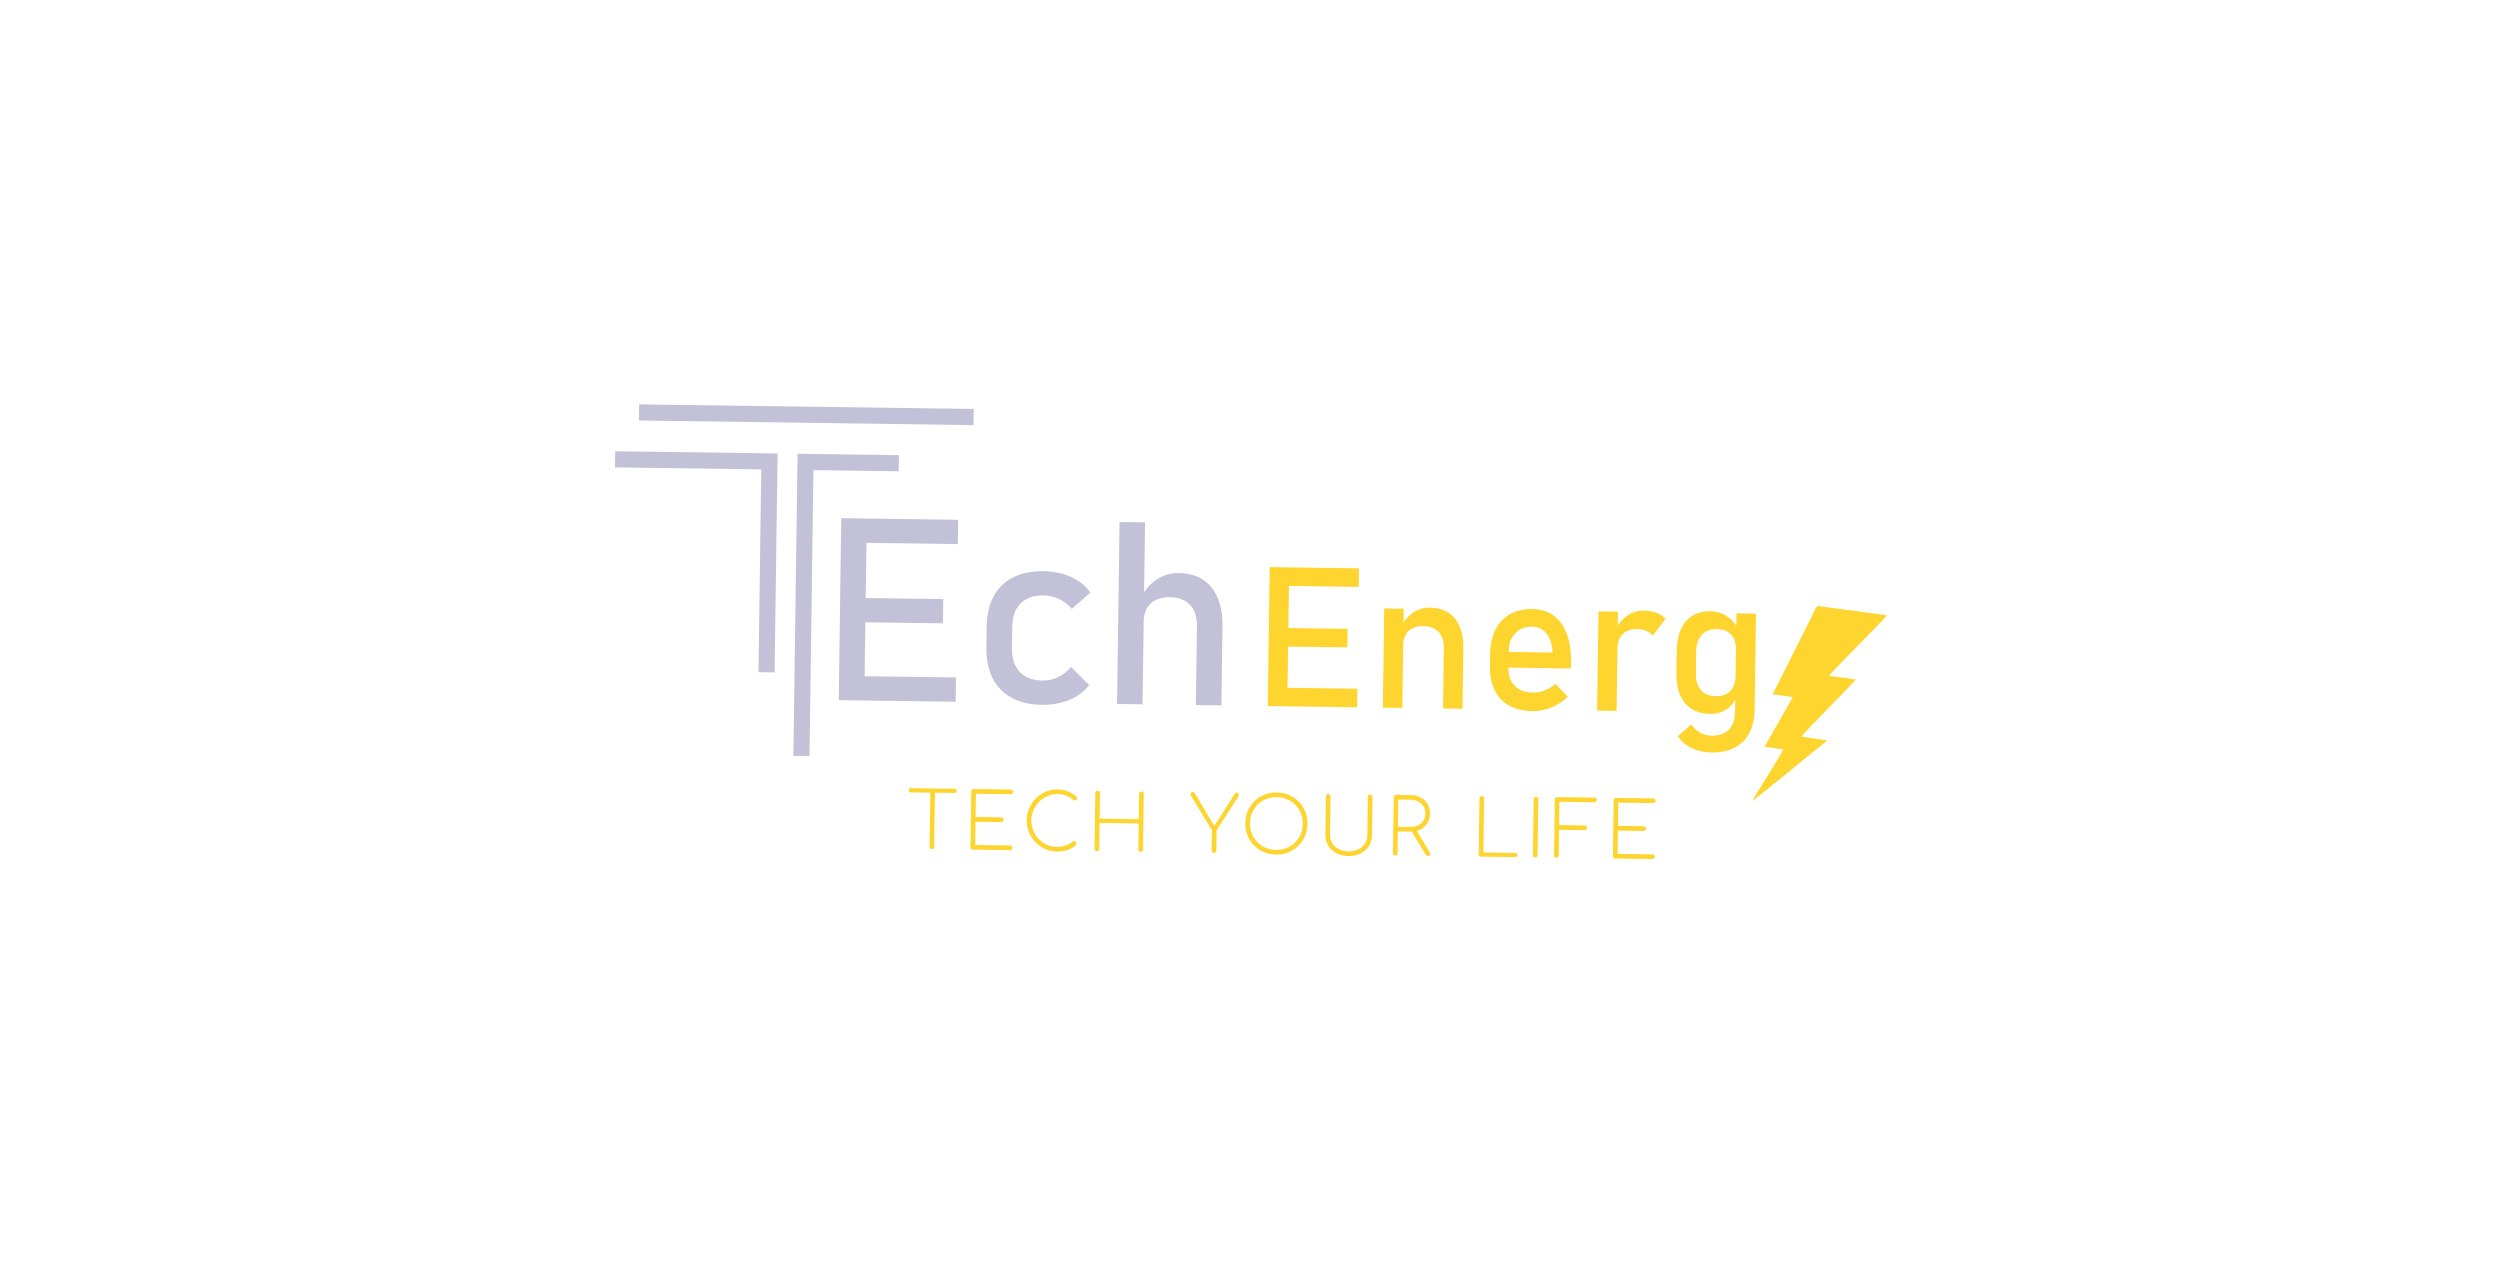
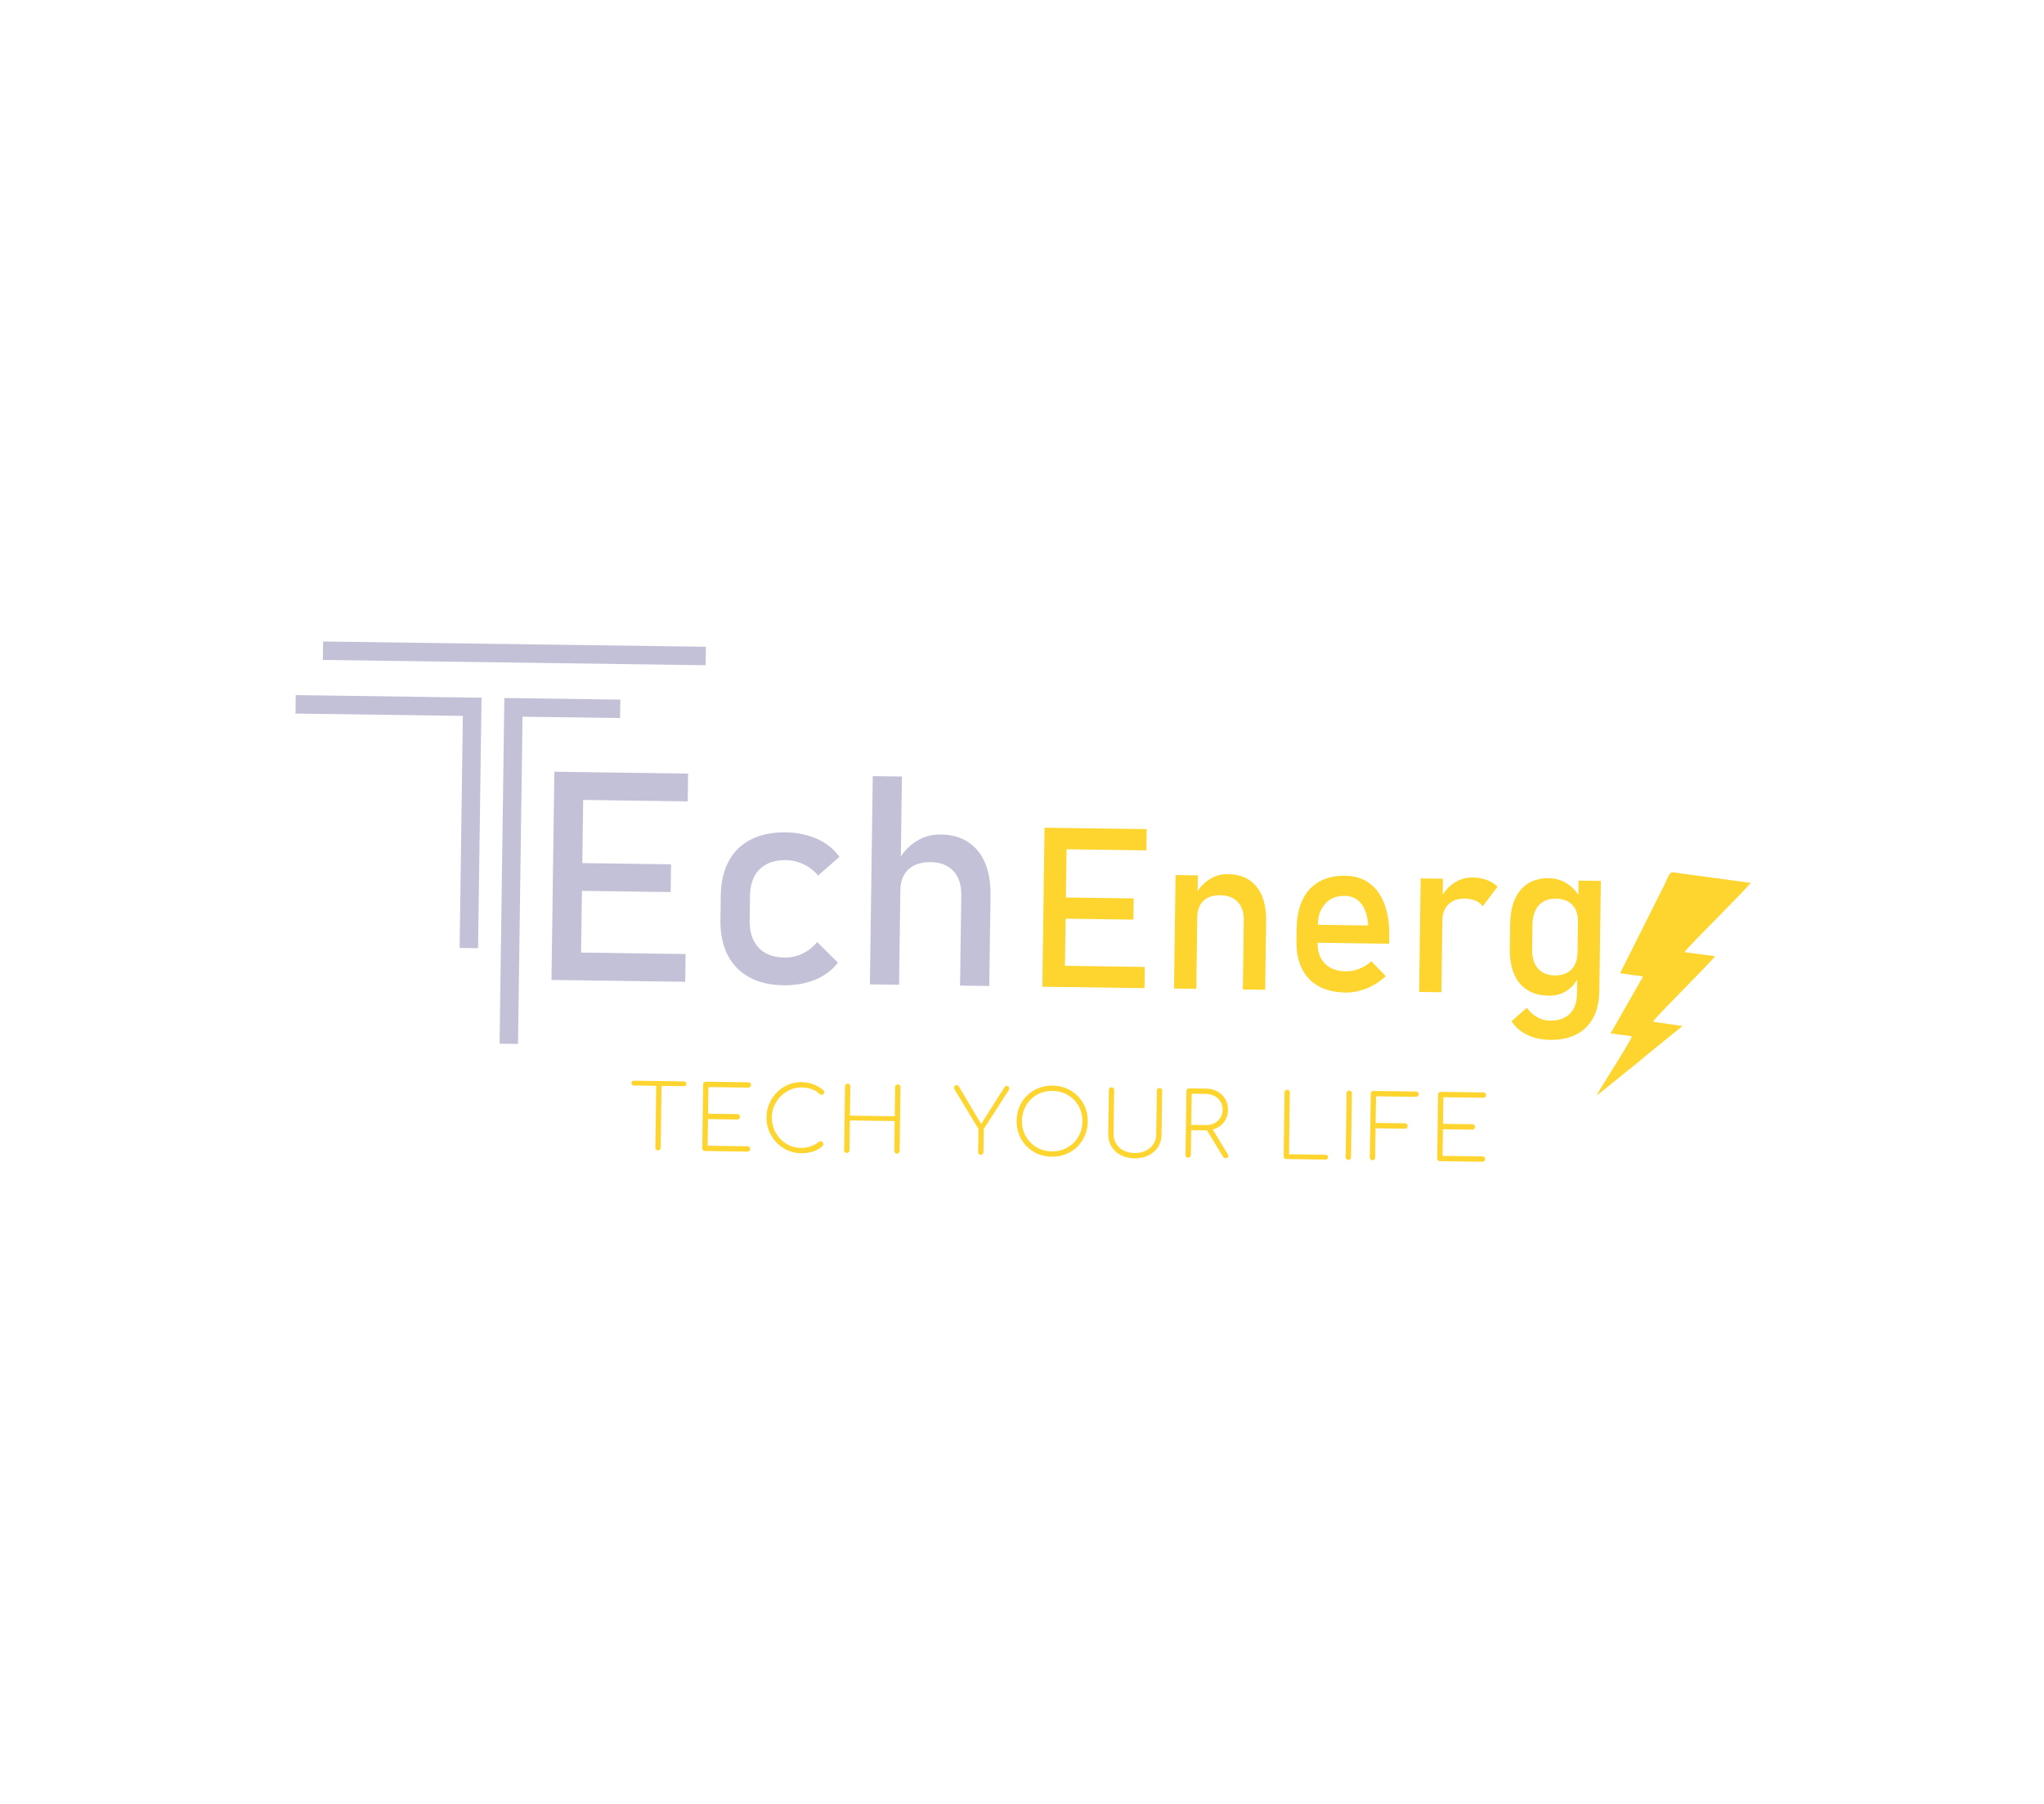
- <svg xmlns="http://www.w3.org/2000/svg" xml:space="preserve" width="2966.86mm" height="1500mm" version="1.1" style="shape-rendering:geometricPrecision; text-rendering:geometricPrecision; image-rendering:optimizeQuality; fill-rule:evenodd; clip-rule:evenodd" viewBox="0 0 29668.6 20990.28">
+ <svg xmlns="http://www.w3.org/2000/svg" xml:space="preserve" width="1700mm" height="1500mm" version="1.1" style="shape-rendering:geometricPrecision; text-rendering:geometricPrecision; image-rendering:optimizeQuality; fill-rule:evenodd; clip-rule:evenodd" viewBox="0 0 29668.6 20990.28">
  <defs>
    <style type="text/css">
   
    .fil2 {fill:#FDD52E}
    .fil1 {fill:#FDD52E;fill-rule:nonzero}
    .fil0 {fill:#C2C1D8;fill-rule:nonzero}
   
  </style>
  </defs>
  <g id="Camada_x0020_1">
    <path class="fil0" d="M8252.06 8608.15l218.46 3.02 1517.2 20.94 -5.57 403.59 -1517.2 -20.94 -12.65 916.42 1288.08 17.78 -5.56 402.87 -1288.08 -17.78 -12.36 895.85 1517.18 20.94 -5.56 402.87 -1517.18 -20.94 -218.48 -3.01 -205.69 -2.84 41.72 -3021.6 205.69 2.83zm-3562.1 -1892.81l5556.41 76.69 -3.71 267.69 -5556.39 -76.69 3.69 -267.69zm2898.39 823.91l1415.44 19.54 -3.7 267.69 -1415.43 -19.54 -65.53 4748.67 -267.71 -3.69 65.56 -4748.67 3.69 -267.7 267.68 3.7zm-916.83 3623.17l46.48 -3367.44 -2429.33 -33.53 3.69 -267.69 2429.34 33.53 267.68 3.69 -3.69 267.7 -46.47 3367.43 -267.7 -3.69zm4705.41 542.25c-196.48,-2.71 -364.07,-41.9 -502.08,-116.88 -138.01,-75.69 -242.94,-183.56 -314.77,-325.01 -71.12,-140.75 -105.68,-310.06 -102.95,-507.97l4.91 -355.35c2.7,-195.76 41.89,-361.93 116.85,-499.24 75.67,-138.01 183.54,-242.22 323.55,-312.66 140.05,-71.13 308.65,-104.98 505.13,-102.27 112.07,1.55 217.55,16.48 316.48,44.81 98.94,28.33 187.06,68.56 265.79,121.43 78.02,52.15 143.11,115.48 194.61,189.26l-309.5 270.29c-60.05,-70.36 -130.25,-124.54 -211.99,-163.27 -81.07,-37.99 -165.92,-58.33 -254.59,-59.56 -163.14,-2.25 -290.71,42.1 -382.08,132.36 -91.34,90.25 -137.79,218.03 -140.09,384.71l-4.92 355.35c-2.33,170.24 40.52,302.07 127.93,396.22 88.07,94.14 215.09,142.72 379.64,144.99 90.09,1.25 176.21,-18.14 258.33,-56.72 82.83,-39.3 153.83,-95.09 214.44,-168.02l301.62 299.29c-54.91,71.59 -122.41,131.67 -201.85,181.65 -80.14,49.27 -169.33,86.36 -269,111.22 -99.64,24.87 -204.12,36.91 -315.46,35.37zm2576.18 -1303.13c2.1,-152.5 -35.28,-270.78 -113.59,-354.86 -77.57,-84.08 -187.64,-127.46 -330.2,-129.43 -139.04,-1.92 -245.94,32.8 -322.83,104.09 -76.17,70.6 -115.88,172.22 -117.7,303.44l-18.93 1371.77 -423.44 -5.84 41.71 -3021.6 423.43 5.84 -16.02 1160.08c60.86,-91.06 134.22,-163.96 220.84,-218.67 108.07,-68.76 227.01,-101.87 357.49,-100.07 234.08,3.24 413.89,82.33 540.16,237.31 126.27,154.99 187.12,372.2 183.28,651.67l-18.08 1309.35 -424.16 -5.85 18.04 -1307.23z" />
    <polygon class="fil1" points="15161.53,9417.86 15318.63,9420.03 15485.44,9422.33 16644.03,9438.32 16639.76,9746.51 15481.2,9730.52 15471.53,10430.33 16455.16,10443.9 16450.9,10751.55 15467.29,10737.98 15457.85,11422.08 16616.41,11438.07 16612.17,11745.72 15453.59,11729.73 15286.77,11727.43 15129.68,11725.26 " />
    <path class="fil1" d="M17063.36 10104.49l323.34 4.47 -3.16 229.24c46.49,-71.07 102.53,-127.84 168.67,-170.07 82.54,-52.51 173.34,-78.33 273.03,-76.96 178.73,2.47 316.05,62.87 412.46,181.22 96.43,118.35 142.9,284.22 139.95,497.62l-13.79 999.89 -323.91 -4.47 13.78 -998.25c1.59,-116.45 -26.94,-206.78 -86.75,-270.98 -59.24,-64.21 -143.29,-97.34 -252.15,-98.85 -106.17,-1.46 -187.8,25.59 -246.54,81.13 -58.19,54.98 -88.54,133.66 -89.94,234.96l-14.39 1042.66 -323.33 -4.47 22.73 -1647.14z" />
    <path class="fil1" d="M19129.36 10826.44l730.13 10.08 0 0c-7.89,-134.46 -41.11,-239.47 -99.66,-314.49 -58.58,-75.59 -138.2,-114.06 -238.95,-115.45 -122.43,-1.69 -218.31,37.07 -286.58,116.85 -68.27,79.23 -102.92,155.67 -104.94,303.01zm-3.61 260.54c-1.88,136.5 33.17,227.44 103.65,301.01 71.04,74.13 172.9,112.37 305.05,114.19 65.55,0.91 130.74,-11.73 195.56,-37.4 64.82,-25.1 123.3,-61.67 174.85,-108.63l0 0 209.4 215.79 0 0c-82.34,76.88 -174.71,136.28 -277.12,177.67 -101.88,41.38 -204.55,61.63 -306.93,60.22 -152.21,-2.1 -282.35,-32.6 -389.34,-90.96 -106.99,-58.91 -188.15,-143.99 -242.96,-255.28 -55.36,-111.27 -81.68,-244.91 -79.51,-401.44l2.55 -185.79c2.25,-163.03 31.26,-301.86 87.56,-416.48 55.75,-114.63 136.05,-201.27 240.87,-259.95 104.28,-58.7 229.81,-87.31 375.52,-85.3 137.58,1.9 254.65,38.19 351.18,107.78 96.01,70.13 168.85,170.81 218.5,301.51 49.68,130.73 72.98,287.6 70.45,469.58l-1.47 107.81 -1037.81 -14.33z" />
    <path class="fil1" d="M20621.4 10153.6l323.35 4.47 -3.16 229.7c46.26,-70.35 101.57,-126.83 165.95,-169.49 81.46,-53.6 170.67,-79.45 267.61,-78.11 75.3,1.04 143.39,12.81 203.76,35.32 60.36,22.51 113,55.18 157.91,98.07l-214.65 283.09c-28.2,-35.63 -64.12,-62.66 -107.22,-81.12 -43.08,-18.49 -92.78,-28.39 -150.21,-29.18 -102.38,-1.41 -182.37,26.21 -240.03,81.76 -57.11,56.1 -86.92,134.22 -88.3,234.44l-14.4 1042.66 -323.33 -4.47 22.72 -1647.14z" />
    <path class="fil1" d="M22475.6 11855.35c-120.78,-1.66 -223.32,-29.62 -307.65,-82.78 -84.31,-53.73 -148.25,-130.98 -191.29,-232.35 -43.01,-100.81 -63.55,-221.91 -61.6,-362.74l5 -362.9c1.97,-141.91 25.31,-262.93 70.01,-362.54 44.72,-100.16 109.15,-175.65 192.74,-227.05 83.6,-50.85 183.62,-76.01 300.08,-74.4 97.49,1.35 186.51,28.03 266.52,80.06 63.14,41.07 116.67,94.51 160.31,160.81l2.84 -206.23 323.91 4.47 -22.05 1597.85c-2.1,151.12 -31.52,280.73 -88.8,387.75 -56.72,107.02 -138.57,188.23 -245.5,242.56 -106.39,54.88 -234.06,80.74 -383.56,78.67 -123.5,-1.7 -234.22,-25.98 -331.08,-73.37 -97.4,-47.4 -172.33,-113.43 -225.36,-197.59l221.58 -195.22c41.98,58.55 91.74,104.2 149.8,136.95 58.6,32.24 119.57,49.33 184.04,50.22 124.03,1.71 220.37,-31.09 289.01,-98.39 68.65,-67.32 103.58,-163.26 105.29,-288.39l2.9 -209.53c-33.58,60.51 -80.53,112.22 -140.84,155.07 -75.49,54.22 -167.41,80.58 -276.3,79.07zm428.7 -1072.15l0.05 -3.25c0.54,-67.97 -11.11,-127.16 -35.48,-176.55 -24.8,-49.64 -61.1,-88.08 -108.94,-114.74 -47.84,-26.66 -105.63,-40.46 -174.41,-41.4 -107.24,-1.49 -190.05,30.96 -250,96.76 -59.41,65.82 -89.97,159.12 -91.63,279.36l-4.95 358.57c-1.64,119.7 26.34,212.73 83.94,278.54 58.13,65.8 140.01,99.44 247.26,100.92 68.78,0.95 126.92,-11.79 175.51,-38.2 48.58,-26.43 85.94,-64.37 112.12,-114.93 25.73,-49.78 39.02,-109.17 40.37,-178.69l0.05 -3.33 6.11 -443.06z" />
    <path class="fil2" d="M23515.83 11529.01l333.55 47.31 -471.02 825.93 309.02 42.19c-31.74,100.1 -476.34,770.54 -509.17,859.49l620.65 -500.77c27.95,-24.13 48.56,-42.5 76.88,-65.97l545.73 -441.46 -431.41 -62.37c96.06,-126.3 870.21,-890.55 903.5,-950.06l-443.8 -60.27c38.35,-66.78 889.93,-904.41 961.57,-1004.77l-1137.75 -153.96c-41.76,-5.63 -83.94,121.71 -103.15,160.26 -32.77,65.77 -62.9,123.41 -94.66,186.83l-559.94 1117.62z" />
    <path class="fil1" d="M9929.15 13099.33c10.26,0.14 18.56,3.47 25,9.99 6.35,6.52 9.45,14.92 9.31,25.26 -0.16,10.26 -3.49,18.65 -10.01,24.99 -6.6,6.35 -15,9.45 -25.25,9.31l-325.85 -4.5 -12.39 897.57c-0.16,11.13 -3.93,20.3 -11.35,27.5 -7.39,7.2 -16.67,10.73 -27.8,10.57 -11.11,-0.15 -20.38,-3.93 -27.58,-11.33 -7.1,-7.41 -10.64,-16.67 -10.48,-27.8l12.39 -897.58 -325.85 -4.49c-10.27,-0.14 -18.66,-3.48 -24.99,-10 -6.35,-6.52 -9.46,-15 -9.31,-25.26 0.14,-10.35 3.47,-18.65 10,-24.99 6.52,-6.35 15,-9.45 25.26,-9.31l728.9 10.07zm301.98 1010.08c-11.22,-0.15 -20.38,-3.93 -27.58,-11.33 -7.2,-7.41 -10.74,-16.67 -10.57,-27.8l12.81 -928.53c0.15,-11.13 3.94,-20.29 11.33,-27.49 7.41,-7.21 16.68,-10.73 27.88,-10.58l619.38 8.55c10.34,0.15 19.24,3.92 26.88,11.33 7.64,7.41 11.34,16.68 11.18,27.81 -0.13,10.34 -4.08,19.25 -11.93,26.88 -7.85,7.63 -16.86,11.42 -27.21,11.27l-580.75 -8.01 -5.33 386.27 426.26 5.89c11.13,0.15 20.3,3.93 27.5,11.33 7.2,7.41 10.72,16.67 10.57,27.89 -0.16,11.13 -3.93,20.47 -11.35,28.1 -7.4,7.64 -16.68,11.43 -27.81,11.27l-426.26 -5.88 -5.33 386.28 580.76 8.01c10.35,0.14 19.24,4.18 26.87,12.02 7.63,7.76 11.34,16.86 11.19,27.2 -0.14,11.13 -4.1,20.29 -11.93,27.49 -7.85,7.2 -16.86,10.72 -27.2,10.58l-619.36 -8.55zm1390.86 32.07c-90.14,-1.24 -173.46,-25.79 -250.1,-73.63 -76.66,-47.84 -137.16,-111.8 -181.53,-191.81 -44.46,-80.09 -65.98,-166.04 -64.71,-257.85 1.27,-91.9 24.97,-177.05 71.1,-255.37 46.21,-78.4 108.02,-140.42 185.52,-186.13 77.41,-45.72 162.16,-67.94 253.97,-66.67 120.24,1.66 225.69,41.29 316.53,118.98 7.65,6.1 11.37,14.76 11.2,25.89 -0.13,10.35 -3.65,19.51 -10.64,27.59 -6.97,7.99 -16.51,11.95 -28.5,11.78 -9.48,-0.13 -20.11,-5.41 -32.04,-15.83 -64.41,-59.33 -150.24,-89.73 -257.62,-91.21 -75.55,-1.04 -146.42,18.15 -212.63,57.68 -66.28,39.43 -119.19,92.52 -158.71,159.37 -39.54,66.93 -59.92,138.57 -60.97,214.99 -1.09,78.94 17.02,152.41 54.34,220.31 37.24,67.91 88.4,122.09 153.59,162.47 65.09,40.38 135.85,61.1 212.28,62.15 101.29,1.4 190.56,-28.67 267.85,-90.3 6.06,-4.18 12.52,-6.27 19.4,-6.17 10.34,0.14 19.5,4.09 27.57,11.94 8.06,7.86 12.01,17.39 11.87,28.52 -0.17,11.21 -3.33,20.12 -9.43,26.91 -74.82,72.88 -180.96,108.29 -318.34,106.39zm668.93 -3.64c-11.21,-0.15 -20.38,-3.93 -27.58,-11.33 -7.21,-7.41 -10.72,-16.67 -10.58,-27.8l12.82 -928.53c0.16,-11.13 3.93,-20.29 11.34,-27.49 7.4,-7.21 16.66,-10.73 27.89,-10.58 11.13,0.16 20.28,3.94 27.5,11.34 7.2,7.4 10.72,16.67 10.56,27.8l-5.87 424.96 650.33 8.98 5.86 -424.96c0.15,-11.13 3.94,-20.3 11.33,-27.5 7.4,-7.2 16.68,-10.73 27.81,-10.57 10.34,0.14 19.34,3.92 26.88,11.32 7.64,7.41 11.42,16.68 11.27,27.81l-12.81 928.53c-0.17,11.13 -4.2,20.29 -12.03,27.48 -7.75,7.2 -16.86,10.73 -27.2,10.58 -11.13,-0.15 -20.29,-3.93 -27.5,-11.33 -7.2,-7.41 -10.73,-16.67 -10.56,-27.8l5.99 -434.01 -650.33 -8.97 -5.99 434c-0.14,11.13 -3.93,20.3 -11.33,27.5 -7.4,7.2 -16.67,10.73 -27.8,10.57zm2324.25 -973.84c10.34,0.15 18.64,3.65 24.98,10.61 6.34,6.96 9.44,15.61 9.29,25.95 -0.13,9.39 -2.42,17.54 -6.76,24.35l-363.27 564.29 -4.66 337.42c-0.16,11.12 -3.93,20.29 -11.35,27.49 -7.39,7.2 -16.66,10.73 -27.88,10.57 -11.13,-0.15 -20.3,-3.93 -27.5,-11.33 -7.2,-7.41 -10.72,-16.67 -10.56,-27.8l4.66 -337.42 -347.56 -574.1c-5,-9.55 -7.5,-17.67 -7.41,-24.54 0.15,-10.35 3.74,-18.9 10.7,-25.68 6.96,-6.77 15.97,-10.04 27.19,-9.88 11.13,0.15 21.31,5.42 30.64,15.9l326.01 547.98 335.76 -529.89c6.21,-9.31 12.03,-15.66 17.65,-19.06 5.69,-3.32 12.33,-4.96 20.07,-4.86zm650.68 1027.77c-97.02,-1.34 -184.44,-25.06 -262.41,-71.27 -77.89,-46.12 -138.85,-108.79 -182.88,-187.92 -43.96,-79.21 -65.26,-167.33 -63.92,-264.27 1.33,-96.16 25.04,-183.22 71.17,-261.2 46.21,-77.88 108.87,-138.84 188.01,-182.88 79.2,-43.95 167.24,-65.26 264.26,-63.92 96.16,1.33 183.22,25.05 261.2,71.17 77.88,46.21 138.84,108.88 182.88,188.01 43.95,79.21 65.27,166.9 63.95,263.05 -1.34,96.94 -25.08,184.44 -71.19,262.41 -46.22,77.89 -108.89,138.85 -188,182.8 -79.22,44.04 -166.91,65.35 -263.07,64.02zm1.07 -77.29c81.54,1.13 156.15,-16.88 223.61,-54.21 67.48,-37.25 120.81,-89.12 159.89,-155.54 39.19,-66.41 59.26,-140.92 60.4,-223.25 1.11,-81.64 -16.9,-156.15 -54.23,-223.62 -37.25,-67.47 -89.11,-120.8 -155.54,-159.89 -66.41,-39.18 -140.48,-59.33 -222.02,-60.46 -82.43,-1.13 -157.37,16.96 -224.85,54.29 -67.47,37.25 -120.79,89.12 -159.89,155.54 -39.18,66.41 -59.33,140.4 -60.44,222.03 -1.14,82.34 16.95,157.37 54.27,224.84 37.25,67.47 89.13,120.8 155.54,159.89 66.41,39.18 140.84,59.25 223.26,60.38zm1200.7 101.62c-74.69,-1.03 -141.26,-16.73 -199.62,-47.19 -58.46,-30.46 -103.61,-72.3 -135.48,-125.52 -31.88,-53.23 -47.4,-113.79 -46.45,-181.6l8.8 -638.75c0.17,-12 3.96,-21.43 11.36,-28.2 7.39,-6.76 16.65,-10.03 27.88,-9.87 11.98,0.16 21.34,3.68 28.11,10.65 6.77,6.96 10.11,16.48 9.94,28.48l-8.8 638.75c-0.72,52.34 11.75,99.3 37.35,140.87 25.61,41.57 61.67,74.33 108.12,98.1 46.46,23.86 99.78,36.16 159.84,36.99 60.09,0.83 113.72,-10 160.8,-32.56 47.1,-22.48 84.24,-54.23 111.4,-95.08 27.17,-40.84 41.12,-87.43 41.84,-139.77l8.83 -638.75c0.16,-12 3.94,-21.42 11.33,-28.19 7.41,-6.77 16.67,-10.03 27.88,-9.88 12.01,0.17 21.44,3.69 28.21,10.65 6.77,6.97 10.03,16.49 9.87,28.49l-8.83 638.75c-0.92,67.81 -18.27,127.92 -52.05,180.24 -33.76,52.32 -80.33,92.89 -139.5,121.73 -59.18,28.83 -126.15,42.69 -200.83,41.66zm1352.24 -61.16c6.69,12.09 9.95,21.96 9.84,29.7 -0.13,9.48 -3.88,16.73 -11.26,21.76 -7.27,5.03 -17.84,7.49 -31.58,7.3 -8.59,-0.12 -15.44,-1.95 -20.52,-5.41 -5.18,-3.55 -9.79,-8.75 -13.96,-15.67l-231.78 -381.9 -23.12 -0.32 -207.36 -2.86 -4.97 360.63c-0.16,11.12 -3.76,20.29 -10.73,27.5 -6.97,7.21 -16.41,10.73 -28.4,10.56 -11.23,-0.15 -20.38,-3.93 -27.59,-11.33 -7.2,-7.41 -10.73,-16.67 -10.57,-27.8l12.82 -928.53c0.16,-11.99 3.94,-21.42 11.33,-28.19 7.41,-6.76 16.67,-10.03 27.88,-9.87l245.95 3.39c61.83,0.85 117.02,14.49 165.53,40.9 48.6,26.41 86.35,63.01 113.19,109.73 26.83,46.81 39.84,99.77 39.01,158.98 -0.97,70.42 -21.36,130.92 -61.1,181.41 -39.84,50.59 -92.82,84.81 -159.26,102.76l216.65 357.26zm-321.31 -421.74c47.2,0.65 89.41,-8.25 126.54,-26.61 37.2,-18.44 66.52,-44.64 88.04,-78.69 21.52,-34.06 32.56,-72.51 33.15,-115.46 0.61,-43.73 -9.37,-83.17 -29.93,-118.24 -20.56,-35.07 -49.13,-62.51 -85.82,-82.32 -36.59,-19.81 -78.54,-30.04 -125.74,-30.69l-207.36 -2.86 -6.23 452 207.35 2.87zm1171.89 492.7c-10.33,-0.15 -19.33,-3.92 -26.88,-11.33 -7.63,-7.41 -11.43,-16.68 -11.26,-27.81l12.8 -928.53c0.16,-11.12 4.2,-20.29 12.03,-27.48 7.76,-7.2 16.85,-10.73 27.2,-10.58 11.12,0.15 20.3,3.93 27.5,11.33 7.2,7.41 10.72,16.67 10.56,27.8l-12.38 897.58 529.3 7.3c11.13,0.15 20.29,3.5 27.51,10.03 7.21,6.54 10.74,15.02 10.6,25.28 -0.13,10.35 -3.9,18.64 -11.3,24.97 -7.39,6.34 -16.64,9.43 -27.77,9.27l-567.91 -7.83zm900.45 12.42c-11.22,-0.15 -20.38,-3.93 -27.58,-11.33 -7.2,-7.41 -10.73,-16.67 -10.57,-27.8l12.81 -928.53c0.15,-11.13 3.94,-20.29 11.33,-27.49 7.41,-7.2 16.68,-10.73 27.89,-10.57 11.12,0.15 20.3,3.93 27.5,11.33 7.2,7.41 10.72,16.67 10.57,27.8l-12.81 928.52c-0.16,11.13 -3.93,20.3 -11.35,27.5 -7.39,7.2 -16.66,10.73 -27.79,10.57zm350.54 4.84c-11.13,-0.15 -20.28,-3.93 -27.5,-11.33 -7.2,-7.41 -10.72,-16.67 -10.56,-27.8l12.82 -928.53c0.14,-11.13 3.93,-20.29 11.33,-27.49 7.4,-7.21 16.67,-10.73 27.8,-10.58l619.45 8.55c10.25,0.15 19.25,3.92 26.88,11.33 7.64,7.41 11.34,16.68 11.18,27.81 -0.13,10.34 -4.09,19.25 -11.93,26.88 -7.84,7.63 -16.95,11.42 -27.2,11.27l-580.85 -8.01 -5.34 386.27 426.28 5.89c11.21,0.15 20.38,3.93 27.59,11.33 7.2,7.41 10.71,16.67 10.57,27.89 -0.16,11.13 -3.95,20.47 -11.35,28.1 -7.42,7.64 -16.69,11.43 -27.89,11.27l-426.28 -5.88 -5.87 424.96c-0.14,11.13 -3.93,20.3 -11.32,27.5 -7.32,7.2 -16.68,10.73 -27.81,10.57zm977.83 13.5c-11.23,-0.16 -20.38,-3.94 -27.58,-11.34 -7.21,-7.4 -10.74,-16.67 -10.58,-27.8l12.82 -928.52c0.14,-11.13 3.93,-20.3 11.33,-27.5 7.41,-7.2 16.68,-10.72 27.88,-10.57l619.37 8.55c10.35,0.14 19.25,3.92 26.88,11.33 7.65,7.41 11.35,16.67 11.18,27.8 -0.13,10.35 -4.08,19.25 -11.92,26.88 -7.86,7.63 -16.87,11.42 -27.21,11.28l-580.76 -8.02 -5.33 386.28 426.26 5.88c11.13,0.16 20.31,3.94 27.5,11.34 7.2,7.4 10.73,16.67 10.58,27.88 -0.16,11.13 -3.93,20.47 -11.35,28.11 -7.4,7.64 -16.67,11.42 -27.81,11.27l-426.26 -5.89 -5.33 386.28 580.76 8.02c10.34,0.14 19.24,4.18 26.87,12.02 7.64,7.76 11.34,16.85 11.19,27.2 -0.15,11.13 -4.11,20.29 -11.94,27.49 -7.85,7.19 -16.85,10.72 -27.2,10.58l-619.35 -8.55z" />
  </g>
</svg>
